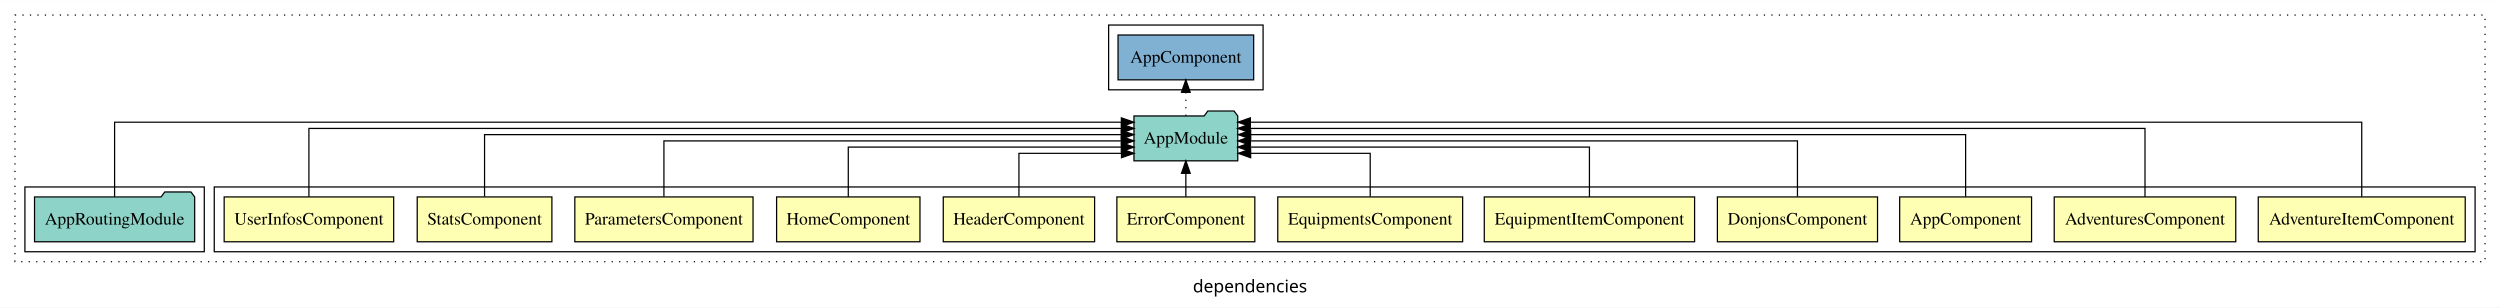
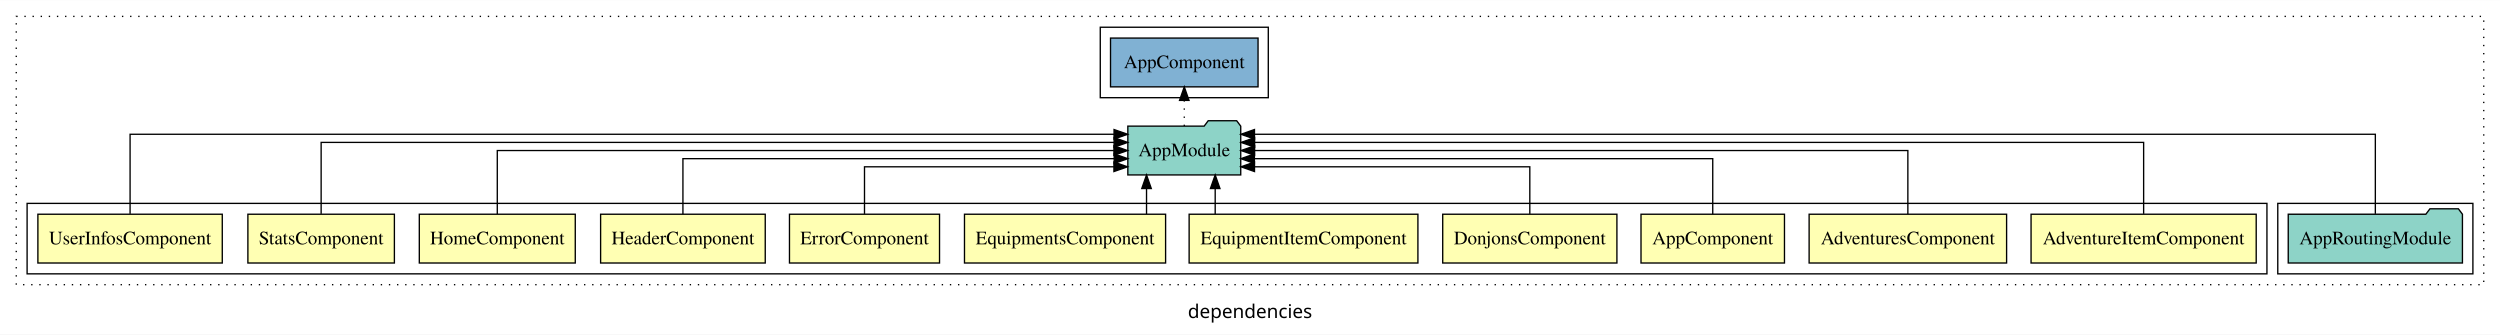
- <svg xmlns="http://www.w3.org/2000/svg" width="2007pt" height="247pt" viewBox="0.00 0.00 2007.00 246.80">
+ <svg xmlns="http://www.w3.org/2000/svg" width="1845pt" height="247pt" viewBox="0.00 0.00 1845.00 246.80">
  <g id="graph0" class="graph" transform="scale(1 1) rotate(0) translate(4 242.8)">
-     <polygon fill="white" stroke="transparent" points="-4,4 -4,-242.8 2003,-242.8 2003,4 -4,4" />
-     <text text-anchor="middle" x="999.5" y="-8.2" font-family="sans-serif" font-size="14.00">dependencies</text>
+     <polygon fill="white" stroke="transparent" points="-4,4 -4,-242.8 1841,-242.8 1841,4 -4,4" />
+     <text text-anchor="middle" x="918.5" y="-8.2" font-family="sans-serif" font-size="14.00">dependencies</text>
    <g id="clust1" class="cluster">
-       <polygon fill="none" stroke="black" stroke-dasharray="1,5" points="8,-32.8 8,-230.8 1991,-230.8 1991,-32.8 8,-32.8" />
+       <polygon fill="none" stroke="black" stroke-dasharray="1,5" points="8,-32.8 8,-230.8 1829,-230.8 1829,-32.8 8,-32.8" />
+     </g>
+     <g id="clust14" class="cluster">
+       <polygon fill="none" stroke="black" points="1677,-40.8 1677,-92.8 1821,-92.8 1821,-40.8 1677,-40.8" />
    </g>
    <g id="clust2" class="cluster">
-       <polygon fill="none" stroke="black" points="168,-40.8 168,-92.8 1983,-92.8 1983,-40.8 168,-40.8" />
+       <polygon fill="none" stroke="black" points="16,-40.8 16,-92.8 1669,-92.8 1669,-40.8 16,-40.8" />
    </g>
-     <g id="clust15" class="cluster">
-       <polygon fill="none" stroke="black" points="16,-40.8 16,-92.8 160,-92.8 160,-40.8 16,-40.8" />
-     </g>
-     <g id="clust17" class="cluster">
-       <polygon fill="none" stroke="black" points="886,-170.8 886,-222.8 1010,-222.8 1010,-170.8 886,-170.8" />
+     <g id="clust16" class="cluster">
+       <polygon fill="none" stroke="black" points="808,-170.8 808,-222.8 932,-222.8 932,-170.8 808,-170.8" />
    </g>
    <g id="node1" class="node">
-       <polygon fill="#ffffb3" stroke="black" points="1975.08,-84.8 1808.92,-84.8 1808.92,-48.8 1975.08,-48.8 1975.08,-84.8" />
-       <text text-anchor="middle" x="1892" y="-62.6" font-family="Times,serif" font-size="14.00">AdventureItemComponent</text>
+       <polygon fill="#ffffb3" stroke="black" points="1661.08,-84.8 1494.92,-84.8 1494.92,-48.8 1661.08,-48.8 1661.08,-84.8" />
+       <text text-anchor="middle" x="1578" y="-62.6" font-family="Times,serif" font-size="14.00">AdventureItemComponent</text>
+     </g>
+     <g id="node12" class="node">
+       <polygon fill="#8dd3c7" stroke="black" points="911.66,-149.8 908.66,-153.8 887.66,-153.8 884.66,-149.8 828.34,-149.8 828.34,-113.8 911.66,-113.8 911.66,-149.8" />
+       <text text-anchor="middle" x="870" y="-127.6" font-family="Times,serif" font-size="14.00">AppModule</text>
+     </g>
+     <g id="edge1" class="edge">
+       <path fill="none" stroke="black" d="M1578,-85.08C1578,-106.12 1578,-137.8 1578,-137.8 1578,-137.8 921.91,-137.8 921.91,-137.8" />
+       <polygon fill="black" stroke="black" points="921.91,-134.3 911.91,-137.8 921.91,-141.3 921.91,-134.3" />
+     </g>
+     <g id="node2" class="node">
+       <polygon fill="#ffffb3" stroke="black" points="1476.87,-84.8 1331.13,-84.8 1331.13,-48.8 1476.87,-48.8 1476.87,-84.8" />
+       <text text-anchor="middle" x="1404" y="-62.6" font-family="Times,serif" font-size="14.00">AdventuresComponent</text>
+     </g>
+     <g id="edge2" class="edge">
+       <path fill="none" stroke="black" d="M1404,-84.91C1404,-104.14 1404,-131.8 1404,-131.8 1404,-131.8 921.9,-131.8 921.9,-131.8" />
+       <polygon fill="black" stroke="black" points="921.9,-128.3 911.9,-131.8 921.9,-135.3 921.9,-128.3" />
+     </g>
+     <g id="node3" class="node">
+       <polygon fill="#ffffb3" stroke="black" points="1312.94,-84.8 1207.06,-84.8 1207.06,-48.8 1312.94,-48.8 1312.94,-84.8" />
+       <text text-anchor="middle" x="1260" y="-62.6" font-family="Times,serif" font-size="14.00">AppComponent</text>
+     </g>
+     <g id="edge3" class="edge">
+       <path fill="none" stroke="black" d="M1260,-84.82C1260,-102.17 1260,-125.8 1260,-125.8 1260,-125.8 921.74,-125.8 921.74,-125.8" />
+       <polygon fill="black" stroke="black" points="921.74,-122.3 911.74,-125.8 921.74,-129.3 921.74,-122.3" />
+     </g>
+     <g id="node4" class="node">
+       <polygon fill="#ffffb3" stroke="black" points="1189.28,-84.8 1060.72,-84.8 1060.72,-48.8 1189.28,-48.8 1189.28,-84.8" />
+       <text text-anchor="middle" x="1125" y="-62.6" font-family="Times,serif" font-size="14.00">DonjonsComponent</text>
+     </g>
+     <g id="edge4" class="edge">
+       <path fill="none" stroke="black" d="M1125,-85.04C1125,-100.37 1125,-119.8 1125,-119.8 1125,-119.8 921.82,-119.8 921.82,-119.8" />
+       <polygon fill="black" stroke="black" points="921.82,-116.3 911.82,-119.8 921.82,-123.3 921.82,-116.3" />
+     </g>
+     <g id="node5" class="node">
+       <polygon fill="#ffffb3" stroke="black" points="1042.42,-84.8 873.58,-84.8 873.58,-48.8 1042.42,-48.8 1042.42,-84.8" />
+       <text text-anchor="middle" x="958" y="-62.6" font-family="Times,serif" font-size="14.00">EquipmentItemComponent</text>
+     </g>
+     <g id="edge5" class="edge">
+       <path fill="none" stroke="black" d="M892.81,-84.91C892.81,-84.91 892.81,-103.79 892.81,-103.79" />
+       <polygon fill="black" stroke="black" points="889.31,-103.79 892.81,-113.79 896.31,-103.79 889.31,-103.79" />
+     </g>
+     <g id="node6" class="node">
+       <polygon fill="#ffffb3" stroke="black" points="856.21,-84.8 707.79,-84.8 707.79,-48.8 856.21,-48.8 856.21,-84.8" />
+       <text text-anchor="middle" x="782" y="-62.6" font-family="Times,serif" font-size="14.00">EquipmentsComponent</text>
+     </g>
+     <g id="edge6" class="edge">
+       <path fill="none" stroke="black" d="M842.14,-84.91C842.14,-84.91 842.14,-103.79 842.14,-103.79" />
+       <polygon fill="black" stroke="black" points="838.64,-103.79 842.14,-113.79 845.64,-103.79 838.64,-103.79" />
+     </g>
+     <g id="node7" class="node">
+       <polygon fill="#ffffb3" stroke="black" points="689.37,-84.8 578.63,-84.8 578.63,-48.8 689.37,-48.8 689.37,-84.8" />
+       <text text-anchor="middle" x="634" y="-62.6" font-family="Times,serif" font-size="14.00">ErrorComponent</text>
+     </g>
+     <g id="edge7" class="edge">
+       <path fill="none" stroke="black" d="M634,-85.04C634,-100.37 634,-119.8 634,-119.8 634,-119.8 818.08,-119.8 818.08,-119.8" />
+       <polygon fill="black" stroke="black" points="818.08,-123.3 828.08,-119.8 818.08,-116.3 818.08,-123.3" />
+     </g>
+     <g id="node8" class="node">
+       <polygon fill="#ffffb3" stroke="black" points="560.75,-84.8 439.25,-84.8 439.25,-48.8 560.75,-48.8 560.75,-84.8" />
+       <text text-anchor="middle" x="500" y="-62.6" font-family="Times,serif" font-size="14.00">HeaderComponent</text>
+     </g>
+     <g id="edge8" class="edge">
+       <path fill="none" stroke="black" d="M500,-84.82C500,-102.17 500,-125.8 500,-125.8 500,-125.8 818.28,-125.8 818.28,-125.8" />
+       <polygon fill="black" stroke="black" points="818.28,-129.3 828.28,-125.8 818.28,-122.3 818.28,-129.3" />
+     </g>
+     <g id="node9" class="node">
+       <polygon fill="#ffffb3" stroke="black" points="420.55,-84.8 305.45,-84.8 305.45,-48.8 420.55,-48.8 420.55,-84.8" />
+       <text text-anchor="middle" x="363" y="-62.6" font-family="Times,serif" font-size="14.00">HomeComponent</text>
+     </g>
+     <g id="edge9" class="edge">
+       <path fill="none" stroke="black" d="M363,-84.91C363,-104.14 363,-131.8 363,-131.8 363,-131.8 818.08,-131.8 818.08,-131.8" />
+       <polygon fill="black" stroke="black" points="818.08,-135.3 828.08,-131.8 818.08,-128.3 818.08,-135.3" />
+     </g>
+     <g id="node10" class="node">
+       <polygon fill="#ffffb3" stroke="black" points="287.06,-84.8 178.94,-84.8 178.94,-48.8 287.06,-48.8 287.06,-84.8" />
+       <text text-anchor="middle" x="233" y="-62.6" font-family="Times,serif" font-size="14.00">StatsComponent</text>
+     </g>
+     <g id="edge10" class="edge">
+       <path fill="none" stroke="black" d="M233,-85.08C233,-106.12 233,-137.8 233,-137.8 233,-137.8 818.2,-137.8 818.2,-137.8" />
+       <polygon fill="black" stroke="black" points="818.2,-141.3 828.2,-137.8 818.2,-134.3 818.2,-141.3" />
+     </g>
+     <g id="node11" class="node">
+       <polygon fill="#ffffb3" stroke="black" points="160.04,-84.8 23.96,-84.8 23.96,-48.8 160.04,-48.8 160.04,-84.8" />
+       <text text-anchor="middle" x="92" y="-62.6" font-family="Times,serif" font-size="14.00">UserInfosComponent</text>
+     </g>
+     <g id="edge11" class="edge">
+       <path fill="none" stroke="black" d="M92,-85.05C92,-107.82 92,-143.8 92,-143.8 92,-143.8 818.17,-143.8 818.17,-143.8" />
+       <polygon fill="black" stroke="black" points="818.17,-147.3 828.17,-143.8 818.17,-140.3 818.17,-147.3" />
+     </g>
+     <g id="node14" class="node">
+       <polygon fill="#80b1d3" stroke="black" points="924.44,-214.8 815.56,-214.8 815.56,-178.8 924.44,-178.8 924.44,-214.8" />
+       <text text-anchor="middle" x="870" y="-192.6" font-family="Times,serif" font-size="14.00">AppComponent </text>
+     </g>
+     <g id="edge13" class="edge">
+       <path fill="none" stroke="black" stroke-dasharray="1,5" d="M870,-149.91C870,-149.91 870,-168.79 870,-168.79" />
+       <polygon fill="black" stroke="black" points="866.5,-168.79 870,-178.79 873.5,-168.79 866.5,-168.79" />
    </g>
    <g id="node13" class="node">
-       <polygon fill="#8dd3c7" stroke="black" points="989.66,-149.8 986.66,-153.8 965.66,-153.8 962.66,-149.8 906.34,-149.8 906.34,-113.8 989.66,-113.8 989.66,-149.8" />
-       <text text-anchor="middle" x="948" y="-127.6" font-family="Times,serif" font-size="14.00">AppModule</text>
-     </g>
-     <g id="edge1" class="edge">
-       <path fill="none" stroke="black" d="M1892,-84.89C1892,-107.93 1892,-144.8 1892,-144.8 1892,-144.8 999.78,-144.8 999.78,-144.8" />
-       <polygon fill="black" stroke="black" points="999.78,-141.3 989.78,-144.8 999.78,-148.3 999.78,-141.3" />
-     </g>
-     <g id="node2" class="node">
-       <polygon fill="#ffffb3" stroke="black" points="1790.87,-84.8 1645.13,-84.8 1645.13,-48.8 1790.87,-48.8 1790.87,-84.8" />
-       <text text-anchor="middle" x="1718" y="-62.6" font-family="Times,serif" font-size="14.00">AdventuresComponent</text>
-     </g>
-     <g id="edge2" class="edge">
-       <path fill="none" stroke="black" d="M1718,-84.84C1718,-106.46 1718,-139.8 1718,-139.8 1718,-139.8 999.67,-139.8 999.67,-139.8" />
-       <polygon fill="black" stroke="black" points="999.67,-136.3 989.67,-139.8 999.67,-143.3 999.67,-136.3" />
-     </g>
-     <g id="node3" class="node">
-       <polygon fill="#ffffb3" stroke="black" points="1626.94,-84.8 1521.06,-84.8 1521.06,-48.8 1626.94,-48.8 1626.94,-84.8" />
-       <text text-anchor="middle" x="1574" y="-62.6" font-family="Times,serif" font-size="14.00">AppComponent</text>
-     </g>
-     <g id="edge3" class="edge">
-       <path fill="none" stroke="black" d="M1574,-85.02C1574,-105.17 1574,-134.8 1574,-134.8 1574,-134.8 1000.05,-134.8 1000.05,-134.8" />
-       <polygon fill="black" stroke="black" points="1000.05,-131.3 990.05,-134.8 1000.05,-138.3 1000.05,-131.3" />
-     </g>
-     <g id="node4" class="node">
-       <polygon fill="#ffffb3" stroke="black" points="1503.28,-84.8 1374.72,-84.8 1374.72,-48.8 1503.28,-48.8 1503.28,-84.8" />
-       <text text-anchor="middle" x="1439" y="-62.6" font-family="Times,serif" font-size="14.00">DonjonsComponent</text>
-     </g>
-     <g id="edge4" class="edge">
-       <path fill="none" stroke="black" d="M1439,-85.02C1439,-103.63 1439,-129.8 1439,-129.8 1439,-129.8 999.86,-129.8 999.86,-129.8" />
-       <polygon fill="black" stroke="black" points="999.86,-126.3 989.86,-129.8 999.86,-133.3 999.86,-126.3" />
-     </g>
-     <g id="node5" class="node">
-       <polygon fill="#ffffb3" stroke="black" points="1356.42,-84.8 1187.58,-84.8 1187.58,-48.8 1356.42,-48.8 1356.42,-84.8" />
-       <text text-anchor="middle" x="1272" y="-62.6" font-family="Times,serif" font-size="14.00">EquipmentItemComponent</text>
-     </g>
-     <g id="edge5" class="edge">
-       <path fill="none" stroke="black" d="M1272,-84.83C1272,-101.86 1272,-124.8 1272,-124.8 1272,-124.8 999.69,-124.8 999.69,-124.8" />
-       <polygon fill="black" stroke="black" points="999.69,-121.3 989.69,-124.8 999.69,-128.3 999.69,-121.3" />
-     </g>
-     <g id="node6" class="node">
-       <polygon fill="#ffffb3" stroke="black" points="1170.21,-84.8 1021.79,-84.8 1021.79,-48.8 1170.21,-48.8 1170.21,-84.8" />
-       <text text-anchor="middle" x="1096" y="-62.6" font-family="Times,serif" font-size="14.00">EquipmentsComponent</text>
-     </g>
-     <g id="edge6" class="edge">
-       <path fill="none" stroke="black" d="M1096,-85.04C1096,-100.37 1096,-119.8 1096,-119.8 1096,-119.8 1000.01,-119.8 1000.01,-119.8" />
-       <polygon fill="black" stroke="black" points="1000.02,-116.3 990.01,-119.8 1000.01,-123.3 1000.02,-116.3" />
-     </g>
-     <g id="node7" class="node">
-       <polygon fill="#ffffb3" stroke="black" points="1003.37,-84.8 892.63,-84.8 892.63,-48.8 1003.37,-48.8 1003.37,-84.8" />
-       <text text-anchor="middle" x="948" y="-62.6" font-family="Times,serif" font-size="14.00">ErrorComponent</text>
-     </g>
-     <g id="edge7" class="edge">
-       <path fill="none" stroke="black" d="M948,-84.91C948,-84.91 948,-103.79 948,-103.79" />
-       <polygon fill="black" stroke="black" points="944.5,-103.79 948,-113.79 951.5,-103.79 944.5,-103.79" />
-     </g>
-     <g id="node8" class="node">
-       <polygon fill="#ffffb3" stroke="black" points="874.75,-84.8 753.25,-84.8 753.25,-48.8 874.75,-48.8 874.75,-84.8" />
-       <text text-anchor="middle" x="814" y="-62.6" font-family="Times,serif" font-size="14.00">HeaderComponent</text>
-     </g>
-     <g id="edge8" class="edge">
-       <path fill="none" stroke="black" d="M814,-85.04C814,-100.37 814,-119.8 814,-119.8 814,-119.8 896.34,-119.8 896.34,-119.8" />
-       <polygon fill="black" stroke="black" points="896.34,-123.3 906.34,-119.8 896.34,-116.3 896.34,-123.3" />
-     </g>
-     <g id="node9" class="node">
-       <polygon fill="#ffffb3" stroke="black" points="734.55,-84.8 619.45,-84.8 619.45,-48.8 734.55,-48.8 734.55,-84.8" />
-       <text text-anchor="middle" x="677" y="-62.6" font-family="Times,serif" font-size="14.00">HomeComponent</text>
-     </g>
-     <g id="edge9" class="edge">
-       <path fill="none" stroke="black" d="M677,-84.83C677,-101.86 677,-124.8 677,-124.8 677,-124.8 896.25,-124.8 896.25,-124.8" />
-       <polygon fill="black" stroke="black" points="896.25,-128.3 906.25,-124.8 896.25,-121.3 896.25,-128.3" />
-     </g>
-     <g id="node10" class="node">
-       <polygon fill="#ffffb3" stroke="black" points="600.53,-84.8 457.47,-84.8 457.47,-48.8 600.53,-48.8 600.53,-84.8" />
-       <text text-anchor="middle" x="529" y="-62.6" font-family="Times,serif" font-size="14.00">ParametersComponent</text>
-     </g>
-     <g id="edge10" class="edge">
-       <path fill="none" stroke="black" d="M529,-85.02C529,-103.63 529,-129.8 529,-129.8 529,-129.8 896.29,-129.8 896.29,-129.8" />
-       <polygon fill="black" stroke="black" points="896.29,-133.3 906.29,-129.8 896.29,-126.3 896.29,-133.3" />
-     </g>
-     <g id="node11" class="node">
-       <polygon fill="#ffffb3" stroke="black" points="439.06,-84.8 330.94,-84.8 330.94,-48.8 439.06,-48.8 439.06,-84.8" />
-       <text text-anchor="middle" x="385" y="-62.6" font-family="Times,serif" font-size="14.00">StatsComponent</text>
-     </g>
-     <g id="edge11" class="edge">
-       <path fill="none" stroke="black" d="M385,-85.02C385,-105.17 385,-134.8 385,-134.8 385,-134.8 896.14,-134.8 896.14,-134.8" />
-       <polygon fill="black" stroke="black" points="896.14,-138.3 906.14,-134.8 896.14,-131.3 896.14,-138.3" />
-     </g>
-     <g id="node12" class="node">
-       <polygon fill="#ffffb3" stroke="black" points="312.04,-84.8 175.96,-84.8 175.96,-48.8 312.04,-48.8 312.04,-84.8" />
-       <text text-anchor="middle" x="244" y="-62.6" font-family="Times,serif" font-size="14.00">UserInfosComponent</text>
+       <polygon fill="#8dd3c7" stroke="black" points="1813.28,-84.8 1810.28,-88.8 1789.28,-88.8 1786.28,-84.8 1684.72,-84.8 1684.72,-48.8 1813.28,-48.8 1813.28,-84.8" />
+       <text text-anchor="middle" x="1749" y="-62.6" font-family="Times,serif" font-size="14.00">AppRoutingModule</text>
    </g>
    <g id="edge12" class="edge">
-       <path fill="none" stroke="black" d="M244,-84.84C244,-106.46 244,-139.8 244,-139.8 244,-139.8 896.33,-139.8 896.33,-139.8" />
-       <polygon fill="black" stroke="black" points="896.33,-143.3 906.33,-139.8 896.33,-136.3 896.33,-143.3" />
-     </g>
-     <g id="node15" class="node">
-       <polygon fill="#80b1d3" stroke="black" points="1002.44,-214.8 893.56,-214.8 893.56,-178.8 1002.44,-178.8 1002.44,-214.8" />
-       <text text-anchor="middle" x="948" y="-192.6" font-family="Times,serif" font-size="14.00">AppComponent </text>
-     </g>
-     <g id="edge14" class="edge">
-       <path fill="none" stroke="black" stroke-dasharray="1,5" d="M948,-149.91C948,-149.91 948,-168.79 948,-168.79" />
-       <polygon fill="black" stroke="black" points="944.5,-168.79 948,-178.79 951.5,-168.79 944.5,-168.79" />
-     </g>
-     <g id="node14" class="node">
-       <polygon fill="#8dd3c7" stroke="black" points="152.28,-84.8 149.28,-88.8 128.28,-88.8 125.28,-84.8 23.72,-84.8 23.72,-48.8 152.28,-48.8 152.28,-84.8" />
-       <text text-anchor="middle" x="88" y="-62.6" font-family="Times,serif" font-size="14.00">AppRoutingModule</text>
-     </g>
-     <g id="edge13" class="edge">
-       <path fill="none" stroke="black" d="M88,-84.89C88,-107.93 88,-144.8 88,-144.8 88,-144.8 896.23,-144.8 896.23,-144.8" />
-       <polygon fill="black" stroke="black" points="896.23,-148.3 906.23,-144.8 896.23,-141.3 896.23,-148.3" />
+       <path fill="none" stroke="black" d="M1749,-85.05C1749,-107.82 1749,-143.8 1749,-143.8 1749,-143.8 921.8,-143.8 921.8,-143.8" />
+       <polygon fill="black" stroke="black" points="921.8,-140.3 911.8,-143.8 921.8,-147.3 921.8,-140.3" />
    </g>
  </g>
</svg>
